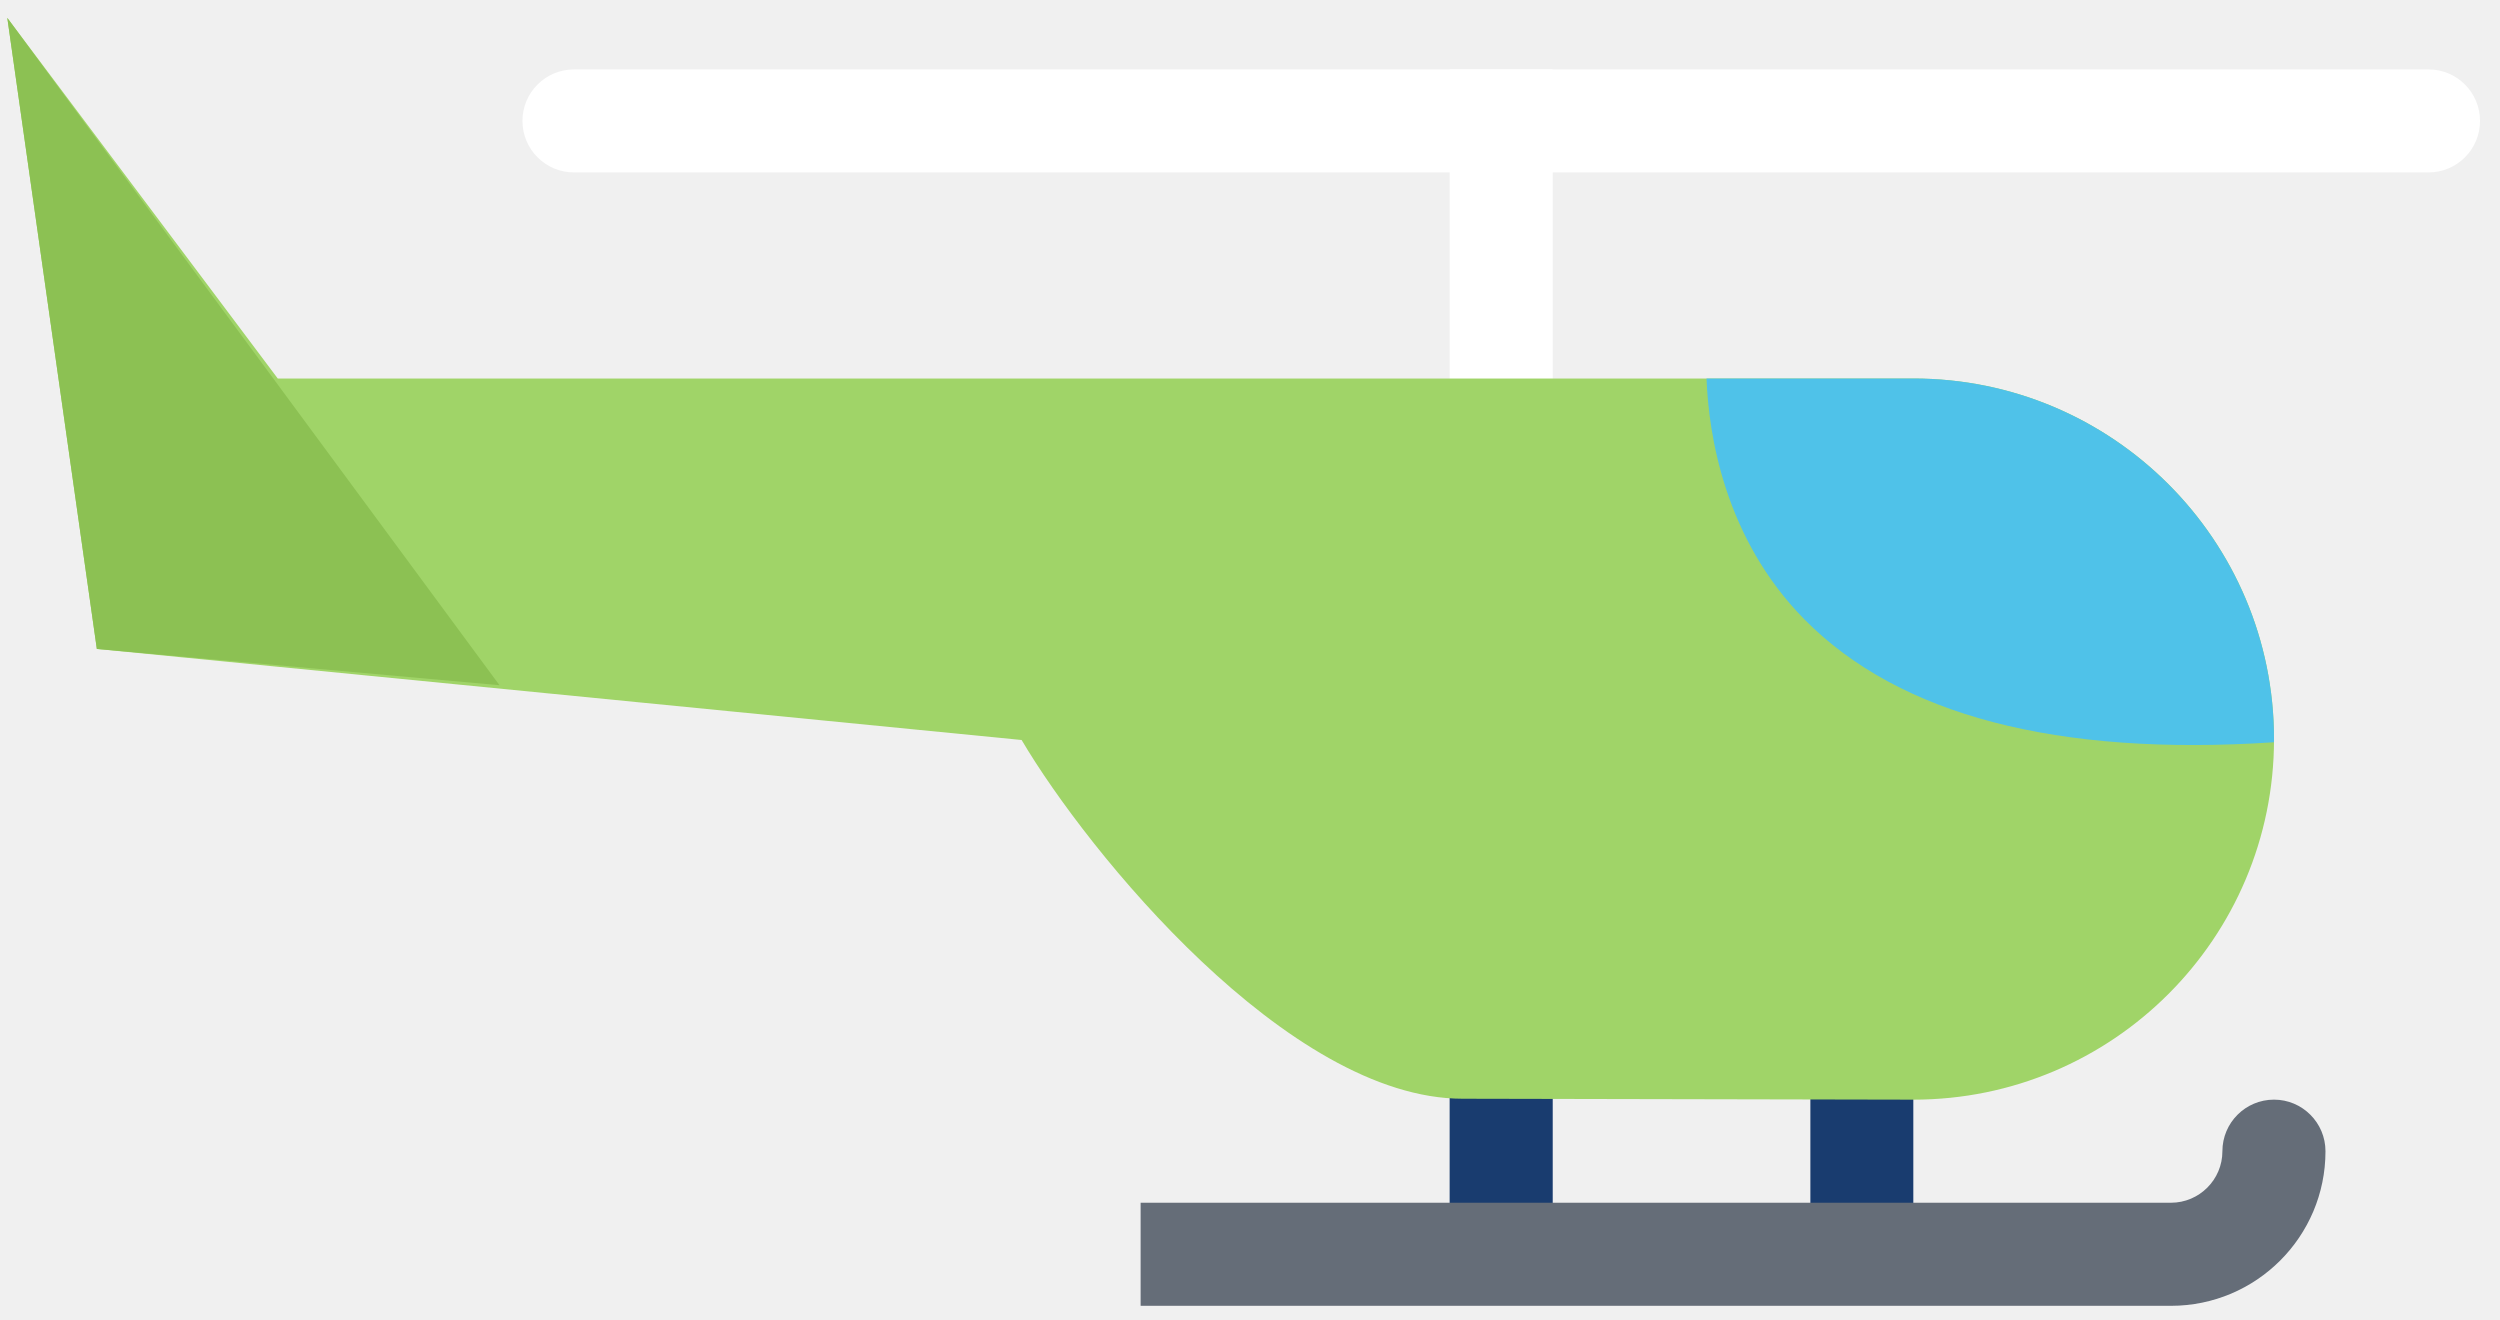
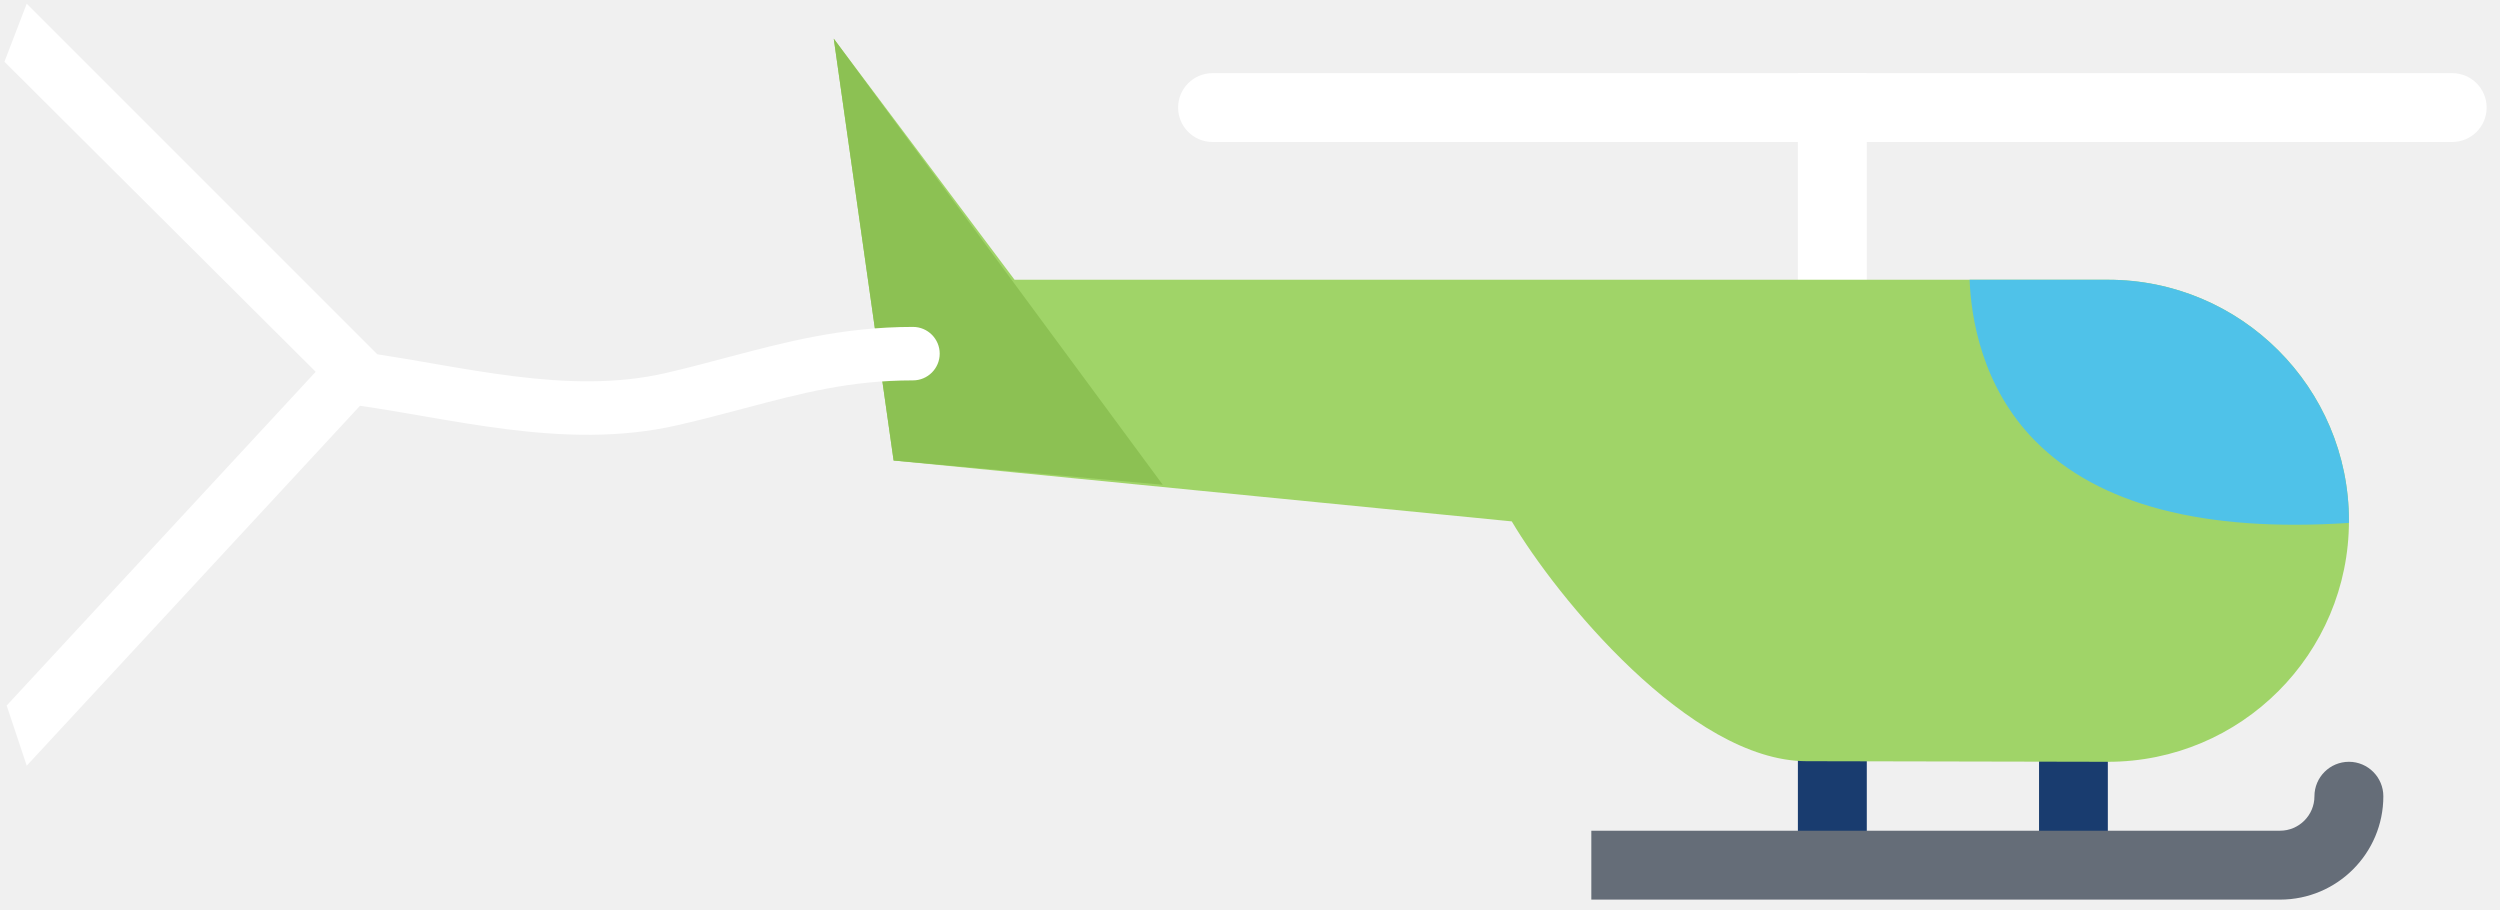
- <svg xmlns="http://www.w3.org/2000/svg" width="125" height="66" viewBox="0 0 125 66" fill="none">
-   <path d="M77.636 52.703H72.482V63.007H77.636V52.703Z" fill="#193C6F" />
-   <path d="M95.666 51.375H90.519V61.679H95.666V51.375Z" fill="#193C6F" />
-   <path d="M77.636 3.47H72.482V19.353H77.636V3.47Z" fill="white" />
-   <path d="M95.665 18.925H13.888L0.365 0.894L4.842 32.448L51.081 37C54.373 42.577 64.407 54.937 73.132 54.937C77.188 54.937 91.609 54.983 95.665 54.983C105.626 54.983 113.701 46.912 113.701 36.955C113.7 26.998 105.626 18.925 95.665 18.925Z" fill="#A0D468" />
-   <path d="M121.428 3.471H28.7C27.278 3.471 26.123 4.624 26.123 6.046C26.123 7.469 27.278 8.621 28.7 8.621H121.428C122.847 8.621 124.001 7.469 124.001 6.046C124.001 4.624 122.847 3.471 121.428 3.471Z" fill="white" />
-   <path d="M116.274 57.563C116.274 56.137 115.119 54.982 113.701 54.982C112.275 54.982 111.12 56.137 111.12 57.563C111.12 58.982 109.965 60.137 108.547 60.137H101.261H57.031V65.291H108.547C112.814 65.291 116.274 61.827 116.274 57.563Z" fill="#656D78" />
-   <path d="M90.224 30.973C94.97 35.774 102.856 37.83 113.696 37.113C113.696 37.06 113.7 37.008 113.7 36.955C113.7 26.998 105.625 18.925 95.664 18.925H85.326C85.432 21.716 86.217 26.911 90.224 30.973Z" fill="#4FC2E9" />
-   <path d="M0.365 0.894L4.842 32.448L24.975 34.261L0.365 0.894Z" fill="#8CC153" />
+ <svg xmlns="http://www.w3.org/2000/svg" width="187" height="68" viewBox="0 0 187 68" fill="none">
+   <path d="M139.636 54.703H134.482V65.007H139.636V54.703Z" fill="#193C6F" />
+   <path d="M157.666 53.375H152.52V63.679H157.666V53.375Z" fill="#193C6F" />
+   <path d="M139.636 5.47H134.482V21.353H139.636V5.47Z" fill="white" />
+   <path d="M157.665 20.925H75.888L62.365 2.894L66.842 34.448L113.081 39C116.373 44.577 126.407 56.937 135.132 56.937C139.188 56.937 153.609 56.983 157.665 56.983C167.626 56.983 175.701 48.912 175.701 38.955C175.7 28.998 167.626 20.925 157.665 20.925Z" fill="#A0D468" />
+   <path d="M183.428 5.471H90.7C89.278 5.471 88.123 6.624 88.123 8.046C88.123 9.469 89.278 10.621 90.7 10.621H183.428C184.847 10.621 186.001 9.469 186.001 8.046C186.001 6.624 184.847 5.471 183.428 5.471Z" fill="white" />
+   <path d="M178.274 59.563C178.274 58.137 177.119 56.982 175.701 56.982C174.275 56.982 173.12 58.137 173.12 59.563C173.12 60.982 171.965 62.137 170.547 62.137H163.261H119.031V67.291H170.547C174.814 67.291 178.274 63.827 178.274 59.563Z" fill="#656D78" />
+   <path d="M152.224 32.973C156.97 37.774 164.856 39.83 175.696 39.113C175.696 39.06 175.7 39.008 175.7 38.955C175.7 28.998 167.625 20.925 157.664 20.925H147.326C147.432 23.716 148.217 28.911 152.224 32.973Z" fill="#4FC2E9" />
+   <path d="M62.365 2.894L66.842 34.448L86.975 36.261L62.365 2.894Z" fill="#8CC153" />
+   <path fill-rule="evenodd" clip-rule="evenodd" d="M28.226 26.502L1.999 0.275L0.332 4.619L23.614 27.81L0.499 52.775L1.999 57.275L26.927 30.353C28.421 30.567 29.953 30.833 31.541 31.107L31.912 31.172C33.864 31.509 35.894 31.855 37.947 32.111C42.05 32.623 46.373 32.795 50.677 31.805C52.486 31.389 54.129 30.953 55.691 30.539L55.692 30.539C59.923 29.417 63.56 28.453 68.29 28.453C69.394 28.453 70.29 27.558 70.29 26.453C70.29 25.349 69.394 24.453 68.29 24.453C62.997 24.453 58.681 25.599 54.294 26.763L54.294 26.763C52.811 27.157 51.32 27.552 49.78 27.907C46.132 28.746 42.341 28.628 38.442 28.142C36.494 27.899 34.551 27.569 32.593 27.23L32.204 27.163C30.88 26.933 29.547 26.703 28.226 26.502Z" fill="white" />
</svg>
